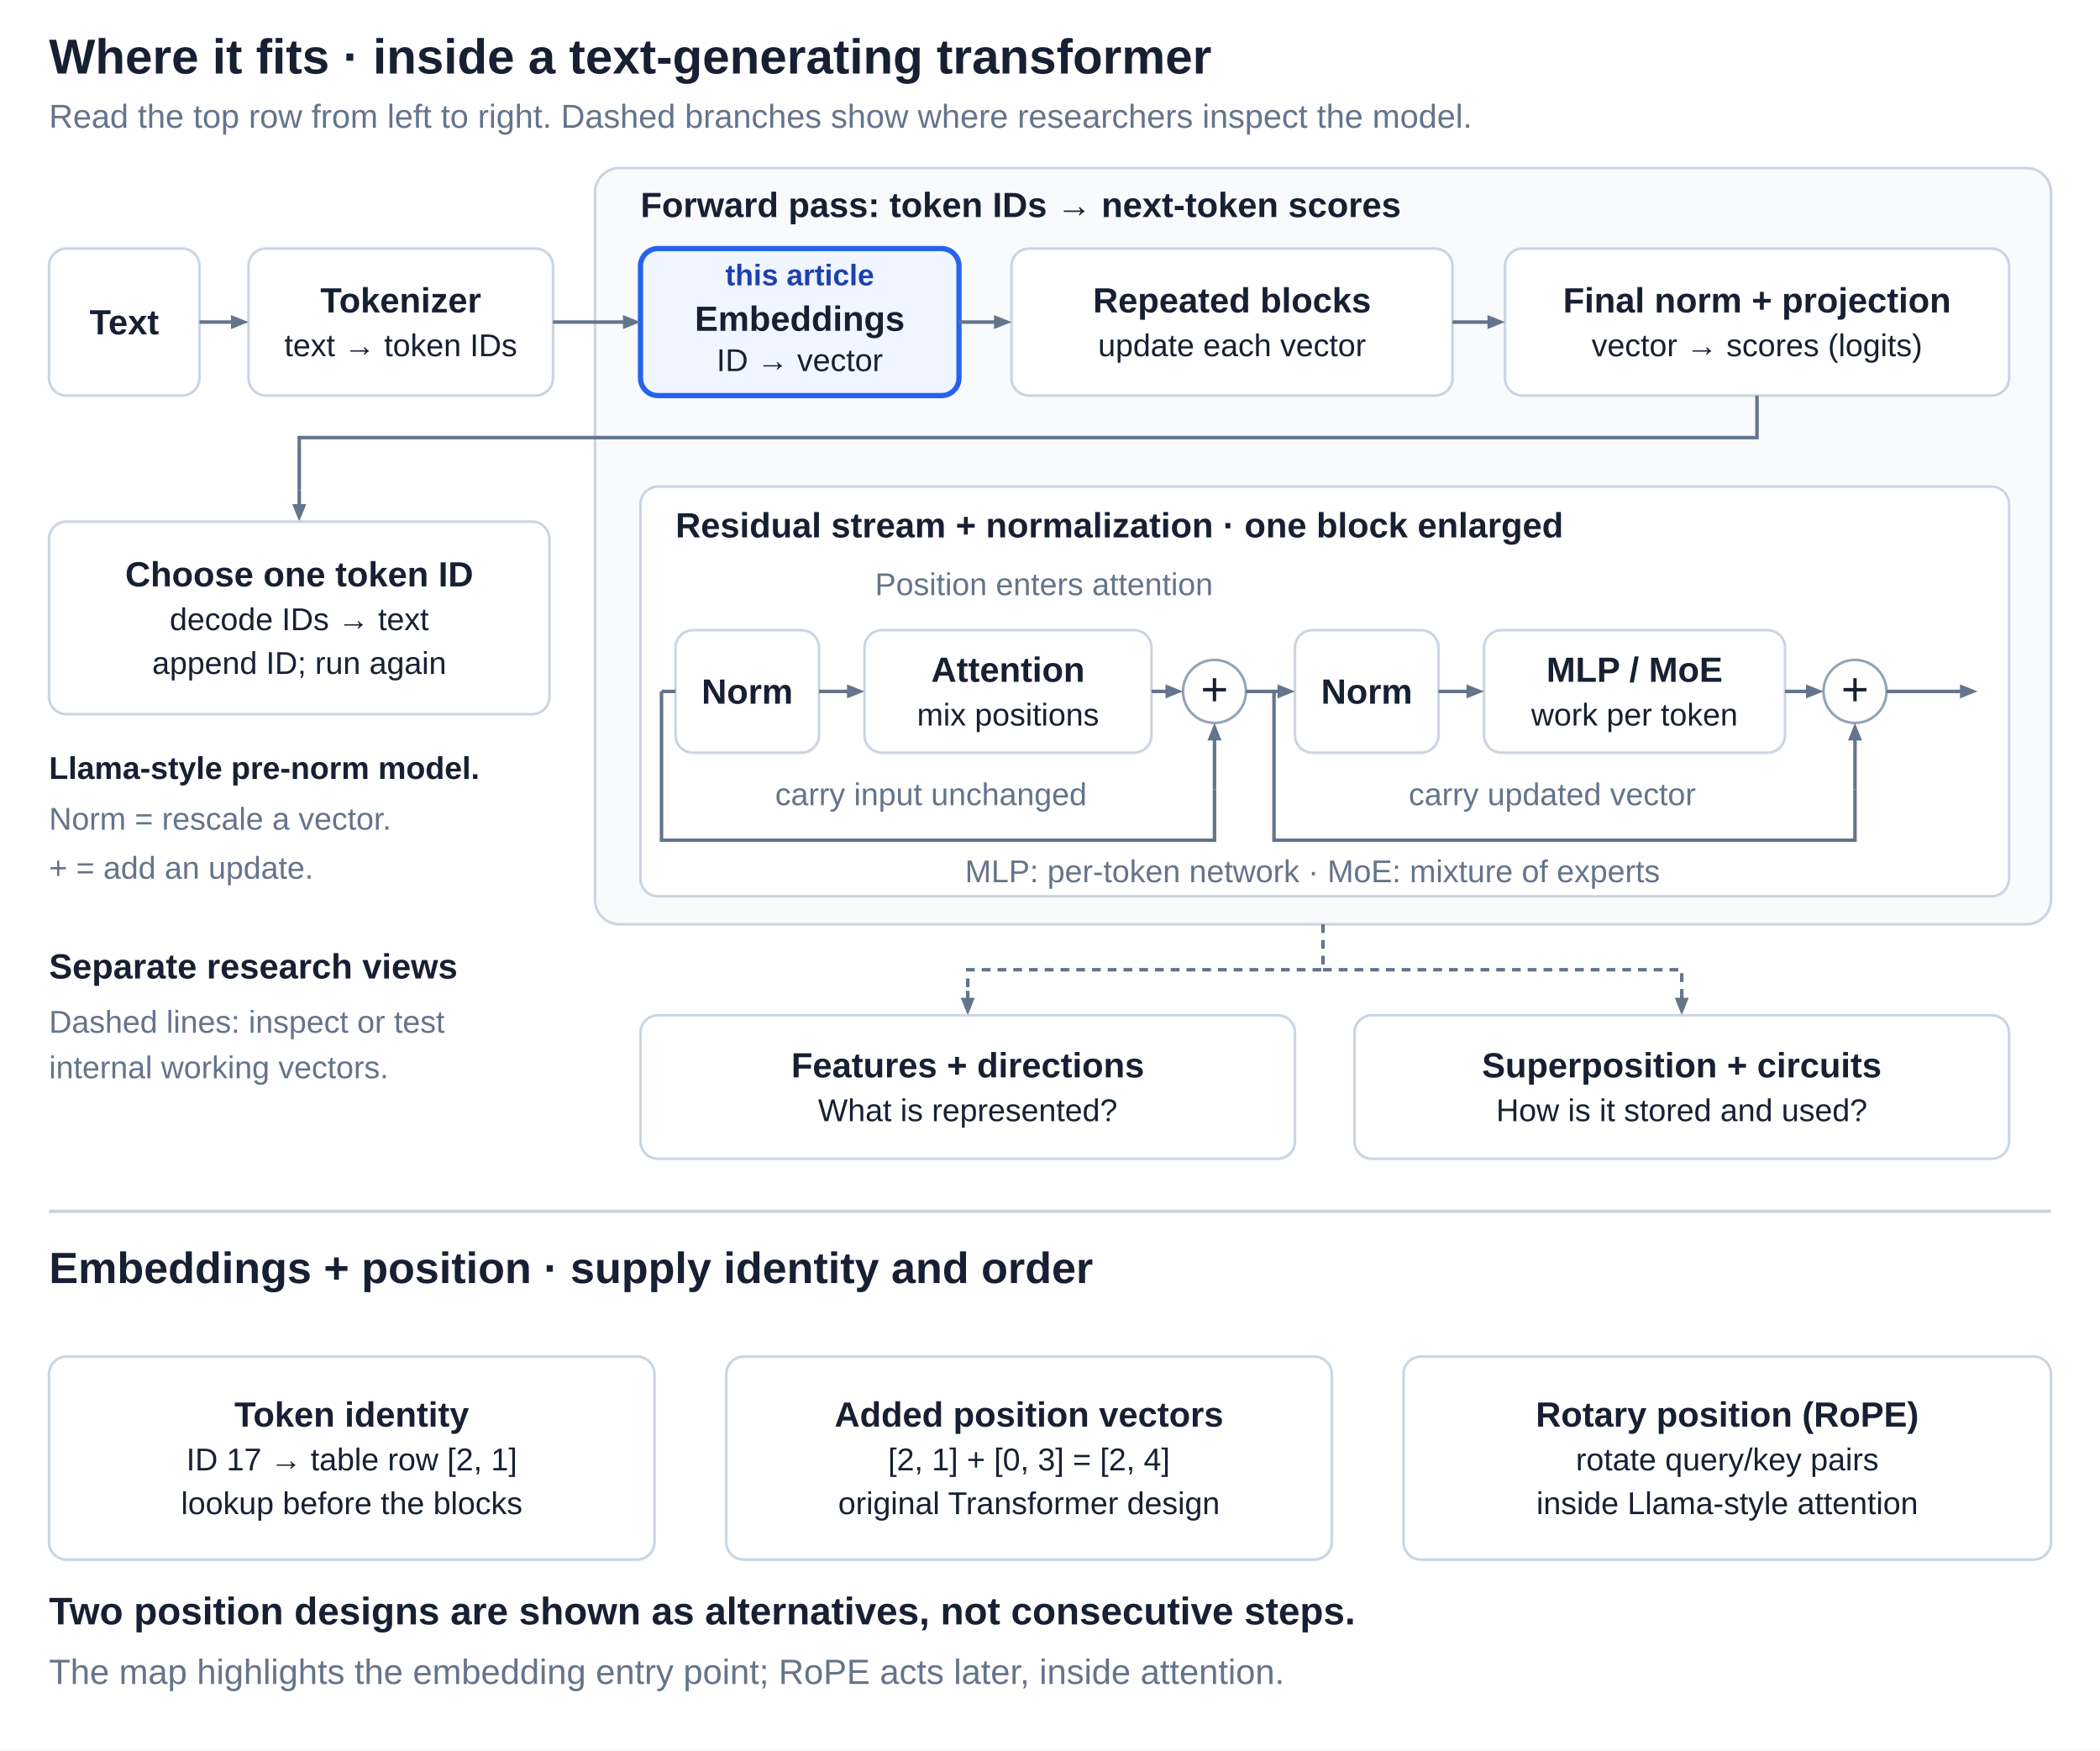
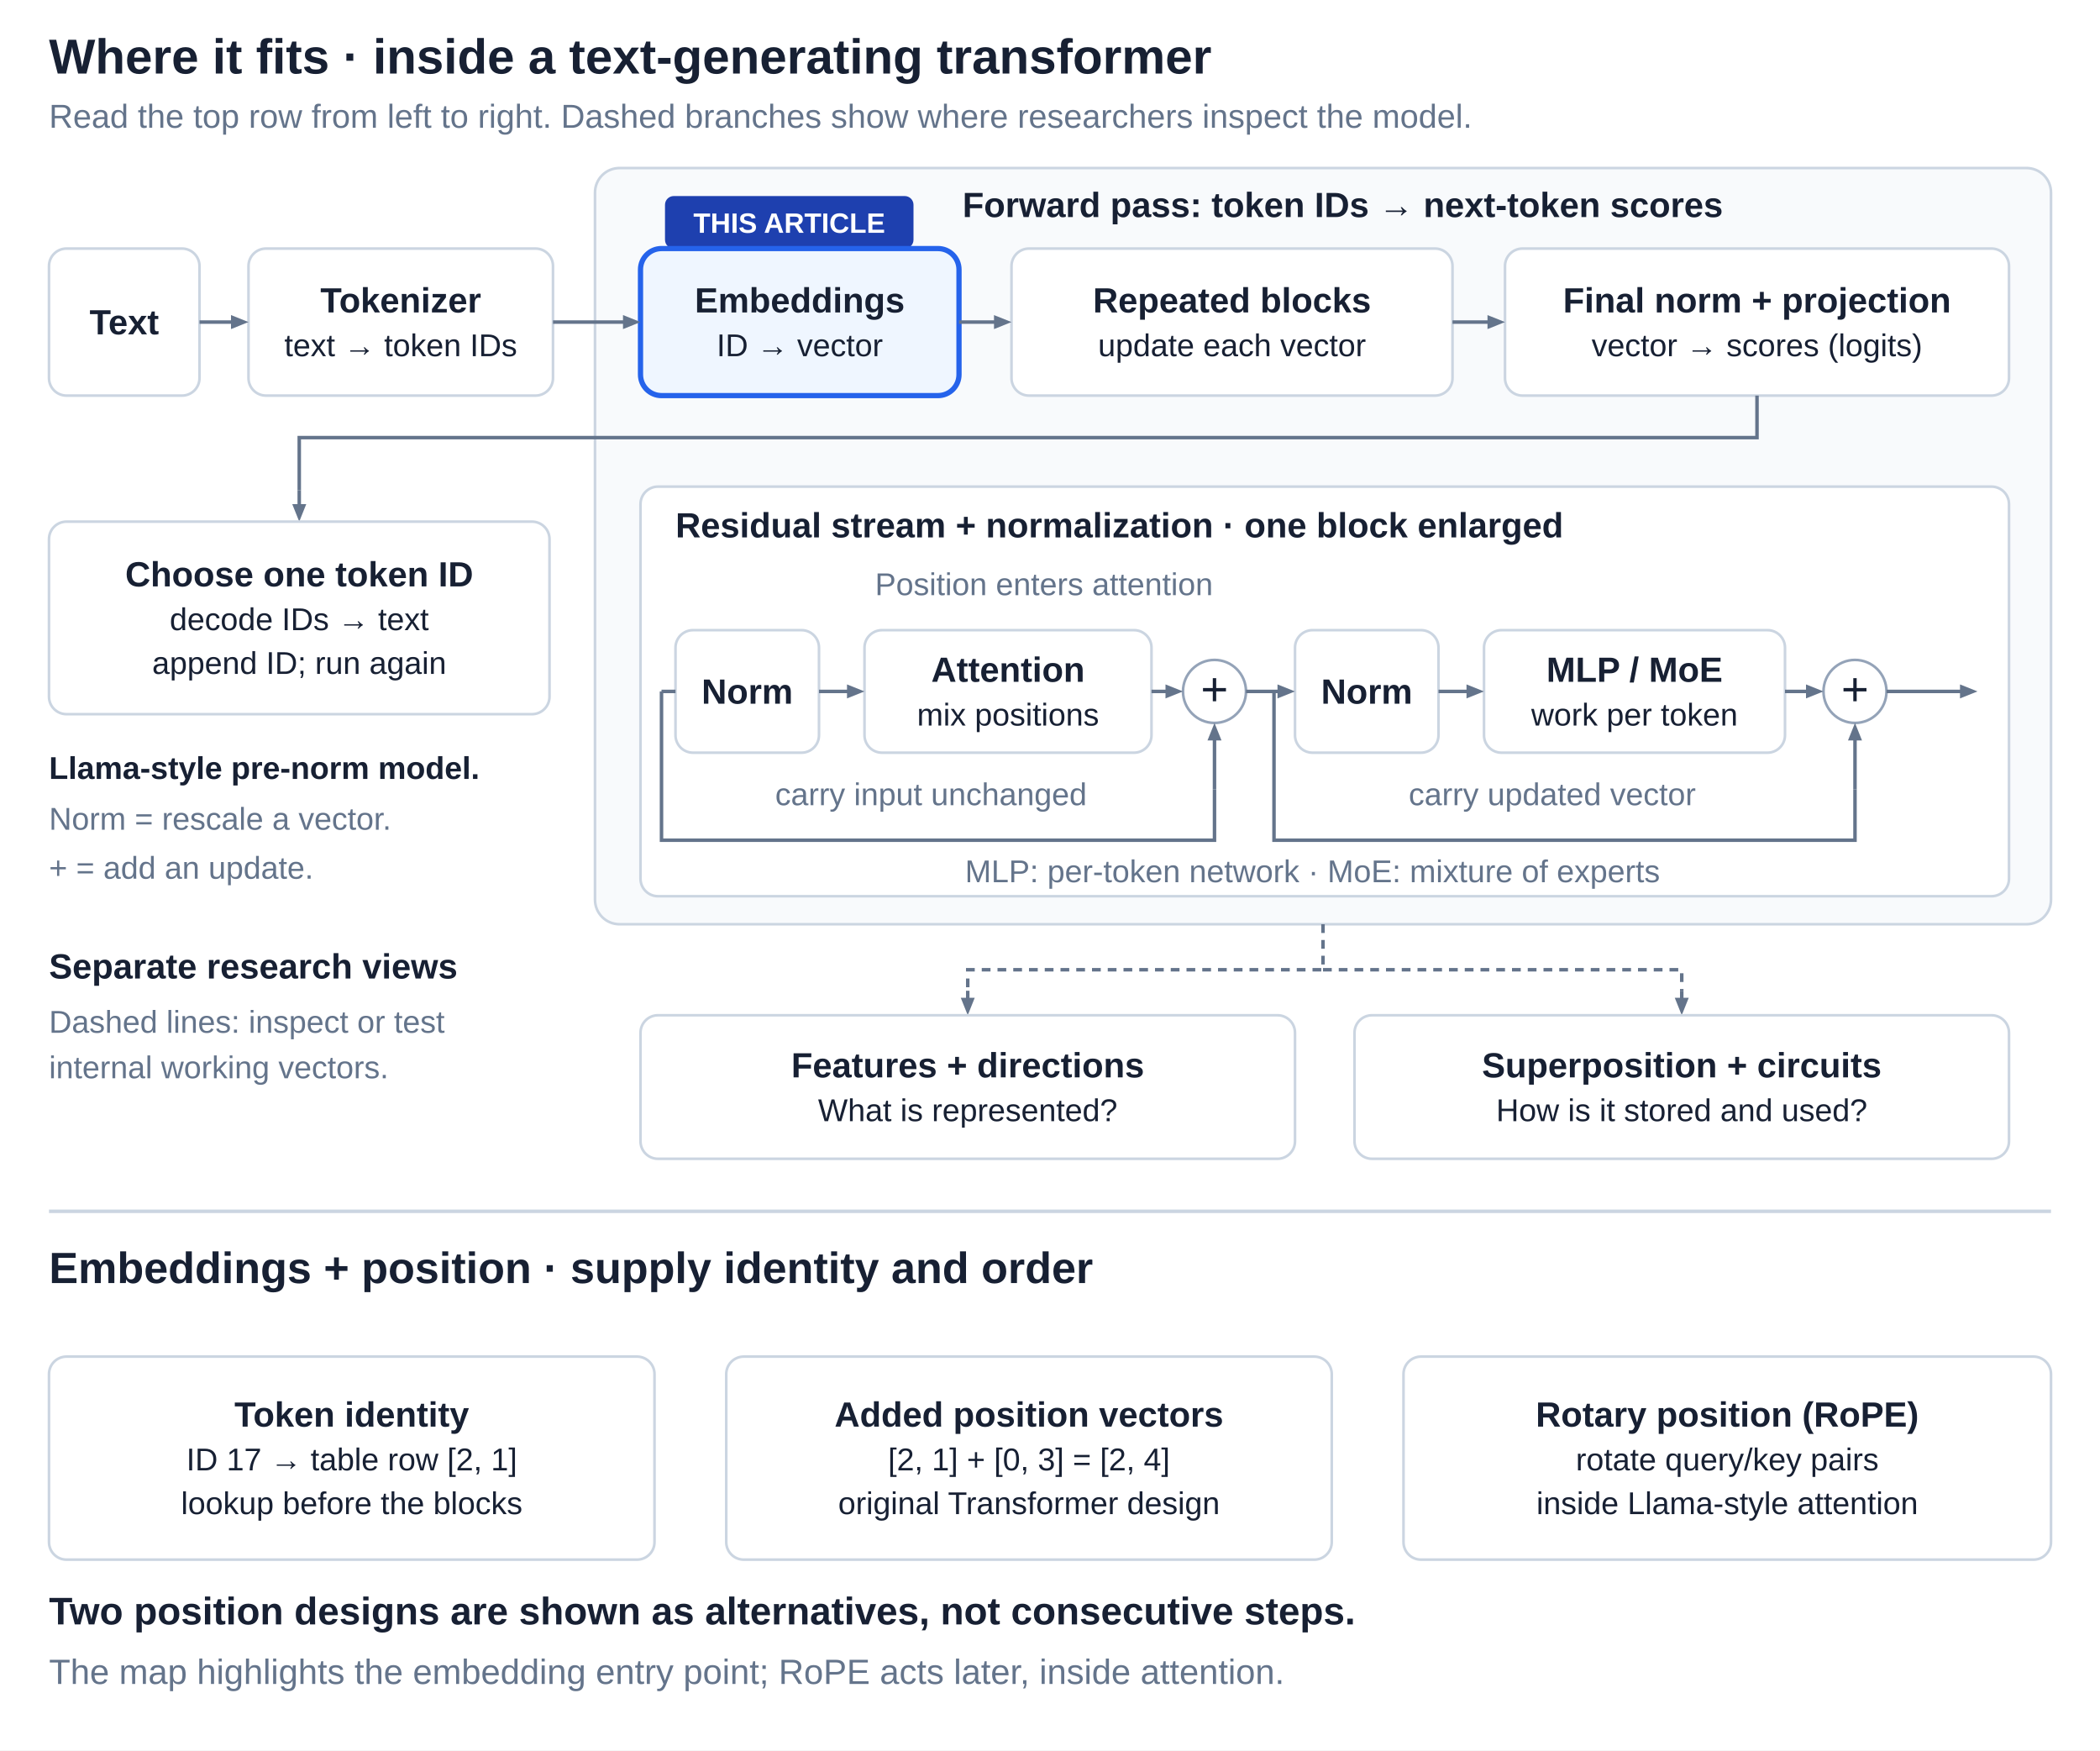
<svg xmlns="http://www.w3.org/2000/svg" width="1500" height="1250" viewBox="0 0 1200 1000" role="img" aria-labelledby="title desc">
  <defs>
    <style>text {font-family: Arial, Helvetica, sans-serif;}</style>
  </defs>
  <rect width="1200" height="1000" fill="#fff" />
  <g id="shared-flow">
    <text x="28" y="42" font-size="28" font-weight="700" fill="#172033" text-anchor="start">Where it fits · inside a text-generating transformer</text>
    <text x="28" y="73" font-size="19" font-weight="400" fill="#64748b" text-anchor="start">Read the top row from left to right. Dashed branches show where researchers inspect the model.</text>
    <rect x="340" y="96" width="832" height="432" rx="14" fill="#f8fafc" stroke="#cbd5e1" stroke-width="1.5" id="forward-pass-region" />
-     <text x="366" y="124" font-size="20" font-weight="700" fill="#172033" text-anchor="start">Forward pass: token IDs → next-token scores</text>
+     <text x="550" y="124" font-size="20" font-weight="700" fill="#172033" text-anchor="start">Forward pass: token IDs → next-token scores</text>
    <rect x="28" y="142" width="86" height="84" rx="10" fill="#fff" stroke="#cbd5e1" stroke-width="1.5" />
    <text x="71.0" y="191.0" font-size="20" font-weight="700" fill="#172033" text-anchor="middle">Text</text>
    <rect x="142" y="142" width="174" height="84" rx="10" fill="#fff" stroke="#cbd5e1" stroke-width="1.5" id="tokenizer-region" />
    <text x="229.0" y="178.5" font-size="20" font-weight="700" fill="#172033" text-anchor="middle">Tokenizer</text>
    <text x="229.0" y="203.5" font-size="18" font-weight="400" fill="#172033" text-anchor="middle">text → token IDs</text>
-     <rect x="366" y="142" width="182" height="84" rx="10" fill="#eff6ff" stroke="#2563eb" stroke-width="3" data-focus="true" id="embedding-region" />
-     <text x="457" y="163" font-size="17" font-weight="700" fill="#1e40af" text-anchor="middle">this article</text>
-     <text x="457.0" y="189" font-size="20" font-weight="700" fill="#172033" text-anchor="middle">Embeddings</text>
-     <text x="457.0" y="212" font-size="18" font-weight="400" fill="#172033" text-anchor="middle">ID → vector</text>
+     <rect x="380" y="112" width="142" height="30" rx="5" fill="#1e40af" />
+     <text x="451" y="133" font-size="16" font-weight="700" fill="#ffffff" text-anchor="middle">THIS ARTICLE</text>
+     <rect x="366" y="142" width="182" height="84" rx="12" fill="#eff6ff" stroke="#2563eb" stroke-width="3" data-focus="true" id="embedding-region" />
+     <text x="457.0" y="178.5" font-size="20" font-weight="700" fill="#172033" text-anchor="middle">Embeddings</text>
+     <text x="457.0" y="203.5" font-size="18" font-weight="400" fill="#172033" text-anchor="middle">ID → vector</text>
    <rect x="578" y="142" width="252" height="84" rx="10" fill="#fff" stroke="#cbd5e1" stroke-width="1.5" />
    <text x="704.0" y="178.5" font-size="20" font-weight="700" fill="#172033" text-anchor="middle">Repeated blocks</text>
    <text x="704.0" y="203.5" font-size="18" font-weight="400" fill="#172033" text-anchor="middle">update each vector</text>
    <rect x="860" y="142" width="288" height="84" rx="10" fill="#fff" stroke="#cbd5e1" stroke-width="1.5" />
    <text x="1004.0" y="178.5" font-size="20" font-weight="700" fill="#172033" text-anchor="middle">Final norm + projection</text>
    <text x="1004.0" y="203.5" font-size="18" font-weight="400" fill="#172033" text-anchor="middle">vector → scores (logits)</text>
    <path data-connector="true" d="M114 184 L133.0 184.0" fill="none" stroke="#64748b" stroke-width="2" />
    <polygon points="142,184 132.0,188.0 132.0,180.0" fill="#64748b" />
    <path data-connector="true" d="M316 184 L357.0 184.0" fill="none" stroke="#64748b" stroke-width="2" />
    <polygon points="366,184 356.0,188.0 356.0,180.0" fill="#64748b" />
    <path data-connector="true" d="M548 184 L569.0 184.0" fill="none" stroke="#64748b" stroke-width="2" />
    <polygon points="578,184 568.0,188.0 568.0,180.0" fill="#64748b" />
    <path data-connector="true" d="M830 184 L851.0 184.0" fill="none" stroke="#64748b" stroke-width="2" />
    <polygon points="860,184 850.0,188.0 850.0,180.0" fill="#64748b" />
    <path data-connector="true" d="M1004 226 V250 H171 V280" fill="none" stroke="#64748b" stroke-width="2" />
    <path data-connector="true" d="M171 280 L171.0 289.0" fill="none" stroke="#64748b" stroke-width="2" />
    <polygon points="171,298 167.0,288.0 175.0,288.0" fill="#64748b" />
    <rect x="28" y="298" width="286" height="110" rx="10" fill="#fff" stroke="#cbd5e1" stroke-width="1.5" />
    <text x="171.0" y="335.0" font-size="20" font-weight="700" fill="#172033" text-anchor="middle">Choose one token ID</text>
    <text x="171.0" y="360.0" font-size="18" font-weight="400" fill="#172033" text-anchor="middle">decode IDs → text</text>
    <text x="171.0" y="385.0" font-size="18" font-weight="400" fill="#172033" text-anchor="middle">append ID; run again</text>
    <text x="28" y="445" font-size="18" font-weight="700" fill="#172033" text-anchor="start">Llama-style pre-norm model.</text>
    <text x="28" y="474" font-size="18" font-weight="400" fill="#64748b" text-anchor="start">Norm = rescale a vector.</text>
    <text x="28" y="502" font-size="18" font-weight="400" fill="#64748b" text-anchor="start">+ = add an update.</text>
    <rect x="366" y="278" width="782" height="234" rx="10" fill="#fff" stroke="#cbd5e1" stroke-width="1.5" id="residual-region" />
    <text x="386" y="307" font-size="20" font-weight="700" fill="#172033" text-anchor="start">Residual stream + normalization · one block enlarged</text>
    <text x="500" y="340" font-size="18" font-weight="400" fill="#64748b" text-anchor="start">Position enters attention</text>
    <rect x="386" y="360" width="82" height="70" rx="10" fill="#fff" stroke="#cbd5e1" stroke-width="1.5" />
    <text x="427.0" y="402.0" font-size="20" font-weight="700" fill="#172033" text-anchor="middle">Norm</text>
    <rect x="494" y="360" width="164" height="70" rx="10" fill="#fff" stroke="#cbd5e1" stroke-width="1.5" id="attention-region" />
    <text x="576.0" y="389.5" font-size="20" font-weight="700" fill="#172033" text-anchor="middle">Attention</text>
    <text x="576.0" y="414.5" font-size="18" font-weight="400" fill="#172033" text-anchor="middle">mix positions</text>
    <rect x="740" y="360" width="82" height="70" rx="10" fill="#fff" stroke="#cbd5e1" stroke-width="1.5" />
    <text x="781.0" y="402.0" font-size="20" font-weight="700" fill="#172033" text-anchor="middle">Norm</text>
    <rect x="848" y="360" width="172" height="70" rx="10" fill="#fff" stroke="#cbd5e1" stroke-width="1.5" id="mlp-region" />
    <text x="934.0" y="389.5" font-size="20" font-weight="700" fill="#172033" text-anchor="middle">MLP / MoE</text>
    <text x="934.0" y="414.5" font-size="18" font-weight="400" fill="#172033" text-anchor="middle">work per token</text>
    <circle cx="694" cy="395" r="18" fill="#fff" stroke="#94a3b8" stroke-width="1.5" />
    <text x="694" y="403" font-size="27" font-weight="400" fill="#172033" text-anchor="middle">+</text>
    <circle cx="1060" cy="395" r="18" fill="#fff" stroke="#94a3b8" stroke-width="1.5" />
    <text x="1060" y="403" font-size="27" font-weight="400" fill="#172033" text-anchor="middle">+</text>
    <path data-connector="true" d="M468 395 L485.0 395.0" fill="none" stroke="#64748b" stroke-width="2" />
    <polygon points="494,395 484.0,399.0 484.0,391.0" fill="#64748b" />
    <path data-connector="true" d="M658 395 L667.0 395.0" fill="none" stroke="#64748b" stroke-width="2" />
    <polygon points="676,395 666.0,399.0 666.0,391.0" fill="#64748b" />
    <path data-connector="true" d="M712 395 L731.0 395.0" fill="none" stroke="#64748b" stroke-width="2" />
    <polygon points="740,395 730.0,399.0 730.0,391.0" fill="#64748b" />
    <path data-connector="true" d="M822 395 L839.0 395.0" fill="none" stroke="#64748b" stroke-width="2" />
    <polygon points="848,395 838.0,399.0 838.0,391.0" fill="#64748b" />
    <path data-connector="true" d="M1020 395 L1033.0 395.0" fill="none" stroke="#64748b" stroke-width="2" />
    <polygon points="1042,395 1032.0,399.0 1032.0,391.0" fill="#64748b" />
    <path data-connector="true" d="M1078 395 L1121.0 395.0" fill="none" stroke="#64748b" stroke-width="2" />
    <polygon points="1130,395 1120.0,399.0 1120.0,391.0" fill="#64748b" />
    <path data-connector="true" d="M378 395 H386 M378 395 V480 H694 V451" fill="none" stroke="#64748b" stroke-width="2" />
    <path data-connector="true" d="M694 451 L694.0 422.0" fill="none" stroke="#64748b" stroke-width="2" />
    <polygon points="694,413 698.0,423.0 690.0,423.0" fill="#64748b" />
    <path data-connector="true" d="M728 395 V480 H1060 V451" fill="none" stroke="#64748b" stroke-width="2" />
    <path data-connector="true" d="M1060 451 L1060.0 422.0" fill="none" stroke="#64748b" stroke-width="2" />
    <polygon points="1060,413 1064.0,423.0 1056.0,423.0" fill="#64748b" />
    <text x="532" y="460" font-size="18" font-weight="400" fill="#64748b" text-anchor="middle">carry input unchanged</text>
    <text x="887" y="460" font-size="18" font-weight="400" fill="#64748b" text-anchor="middle">carry updated vector</text>
    <text x="750" y="504" font-size="18" font-weight="400" fill="#64748b" text-anchor="middle">MLP: per-token network · MoE: mixture of experts</text>
    <path data-connector="true" d="M756 528 V554 H553 V566" fill="none" stroke="#64748b" stroke-width="2" stroke-dasharray="5 4" />
    <path data-connector="true" d="M553 566 L553.0 571.0" fill="none" stroke="#64748b" stroke-width="2" stroke-dasharray="5 4" />
    <polygon points="553,580 549.0,570.0 557.0,570.0" fill="#64748b" />
    <path data-connector="true" d="M756 554 H961 V566" fill="none" stroke="#64748b" stroke-width="2" stroke-dasharray="5 4" />
    <path data-connector="true" d="M961 566 L961.0 571.0" fill="none" stroke="#64748b" stroke-width="2" stroke-dasharray="5 4" />
    <polygon points="961,580 957.0,570.0 965.0,570.0" fill="#64748b" />
    <text x="28" y="559" font-size="20" font-weight="700" fill="#172033" text-anchor="start">Separate research views</text>
    <text x="28" y="590" font-size="18" font-weight="400" fill="#64748b" text-anchor="start">Dashed lines: inspect or test</text>
    <text x="28" y="616" font-size="18" font-weight="400" fill="#64748b" text-anchor="start">internal working vectors.</text>
    <rect x="366" y="580" width="374" height="82" rx="10" fill="#fff" stroke="#cbd5e1" stroke-width="1.5" id="feature-research-region" />
    <text x="553.0" y="615.5" font-size="20" font-weight="700" fill="#172033" text-anchor="middle">Features + directions</text>
    <text x="553.0" y="640.5" font-size="18" font-weight="400" fill="#172033" text-anchor="middle">What is represented?</text>
    <rect x="774" y="580" width="374" height="82" rx="10" fill="#fff" stroke="#cbd5e1" stroke-width="1.5" id="mechanism-research-region" />
    <text x="961.0" y="615.5" font-size="20" font-weight="700" fill="#172033" text-anchor="middle">Superposition + circuits</text>
    <text x="961.0" y="640.5" font-size="18" font-weight="400" fill="#172033" text-anchor="middle">How is it stored and used?</text>
  </g>
  <g id="topic-detail">
    <path data-connector="true" d="M28 692 H1172" fill="none" stroke="#cbd5e1" stroke-width="2" />
    <text x="28" y="733" font-size="25" font-weight="700" fill="#172033" text-anchor="start">Embeddings + position · supply identity and order</text>
    <rect x="28" y="775" width="346" height="116" rx="10" fill="#fff" stroke="#cbd5e1" stroke-width="1.5" />
    <text x="201.0" y="815.0" font-size="20" font-weight="700" fill="#172033" text-anchor="middle">Token identity</text>
    <text x="201.0" y="840.0" font-size="18" font-weight="400" fill="#172033" text-anchor="middle">ID 17 → table row [2, 1]</text>
    <text x="201.0" y="865.0" font-size="18" font-weight="400" fill="#172033" text-anchor="middle">lookup before the blocks</text>
    <rect x="415" y="775" width="346" height="116" rx="10" fill="#fff" stroke="#cbd5e1" stroke-width="1.5" />
    <text x="588.0" y="815.0" font-size="20" font-weight="700" fill="#172033" text-anchor="middle">Added position vectors</text>
    <text x="588.0" y="840.0" font-size="18" font-weight="400" fill="#172033" text-anchor="middle">[2, 1] + [0, 3] = [2, 4]</text>
    <text x="588.0" y="865.0" font-size="18" font-weight="400" fill="#172033" text-anchor="middle">original Transformer design</text>
    <rect x="802" y="775" width="370" height="116" rx="10" fill="#fff" stroke="#cbd5e1" stroke-width="1.5" />
    <text x="987.0" y="815.0" font-size="20" font-weight="700" fill="#172033" text-anchor="middle">Rotary position (RoPE)</text>
    <text x="987.0" y="840.0" font-size="18" font-weight="400" fill="#172033" text-anchor="middle">rotate query/key pairs</text>
    <text x="987.0" y="865.0" font-size="18" font-weight="400" fill="#172033" text-anchor="middle">inside Llama-style attention</text>
    <text x="28" y="928" font-size="22" font-weight="700" fill="#172033" text-anchor="start">Two position designs are shown as alternatives, not consecutive steps.</text>
    <text x="28" y="962" font-size="20" font-weight="400" fill="#64748b" text-anchor="start">The map highlights the embedding entry point; RoPE acts later, inside attention.</text>
  </g>
</svg>
